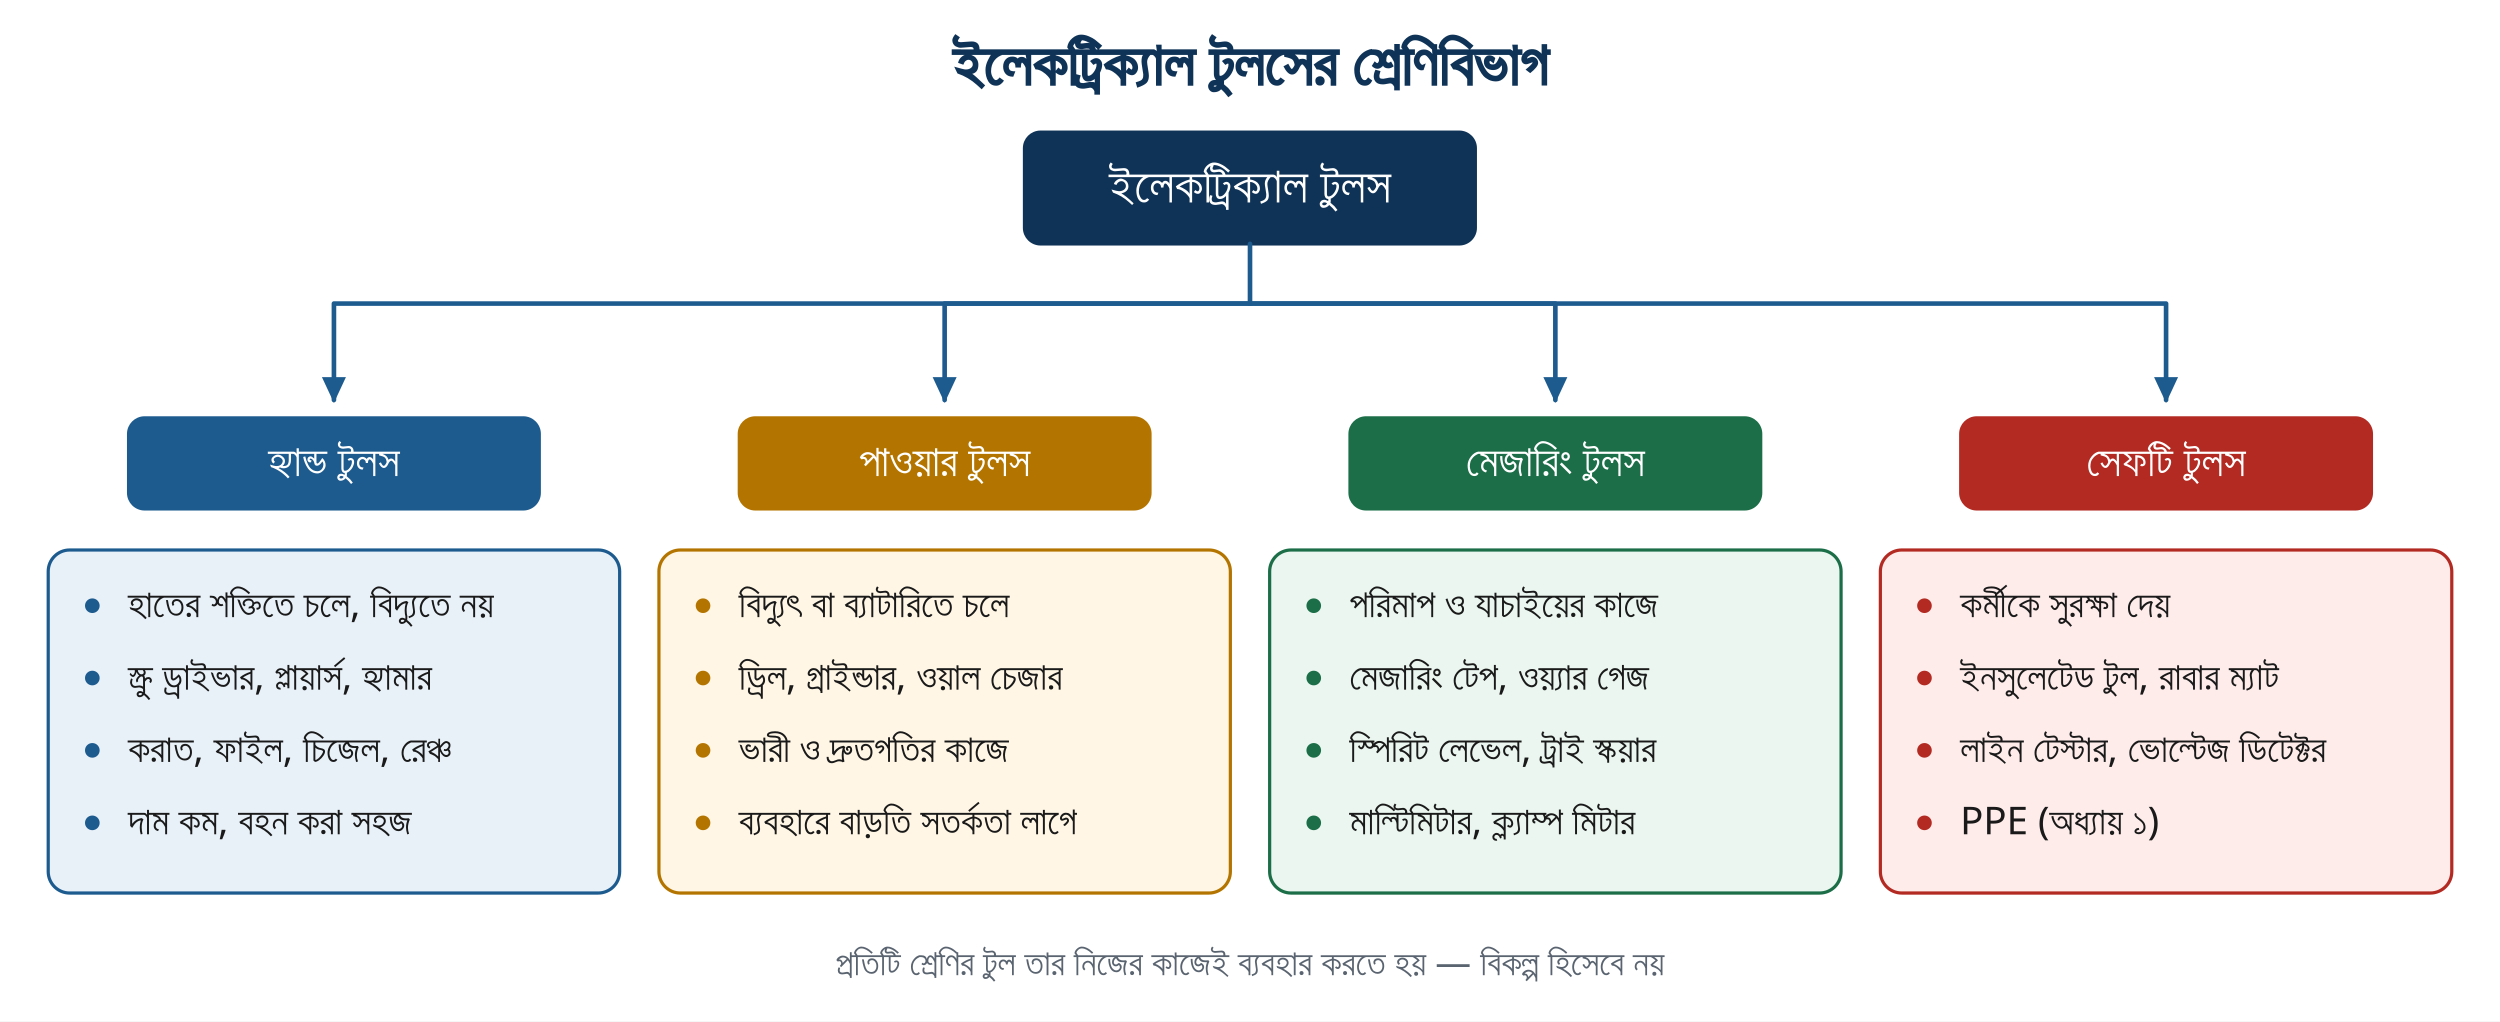
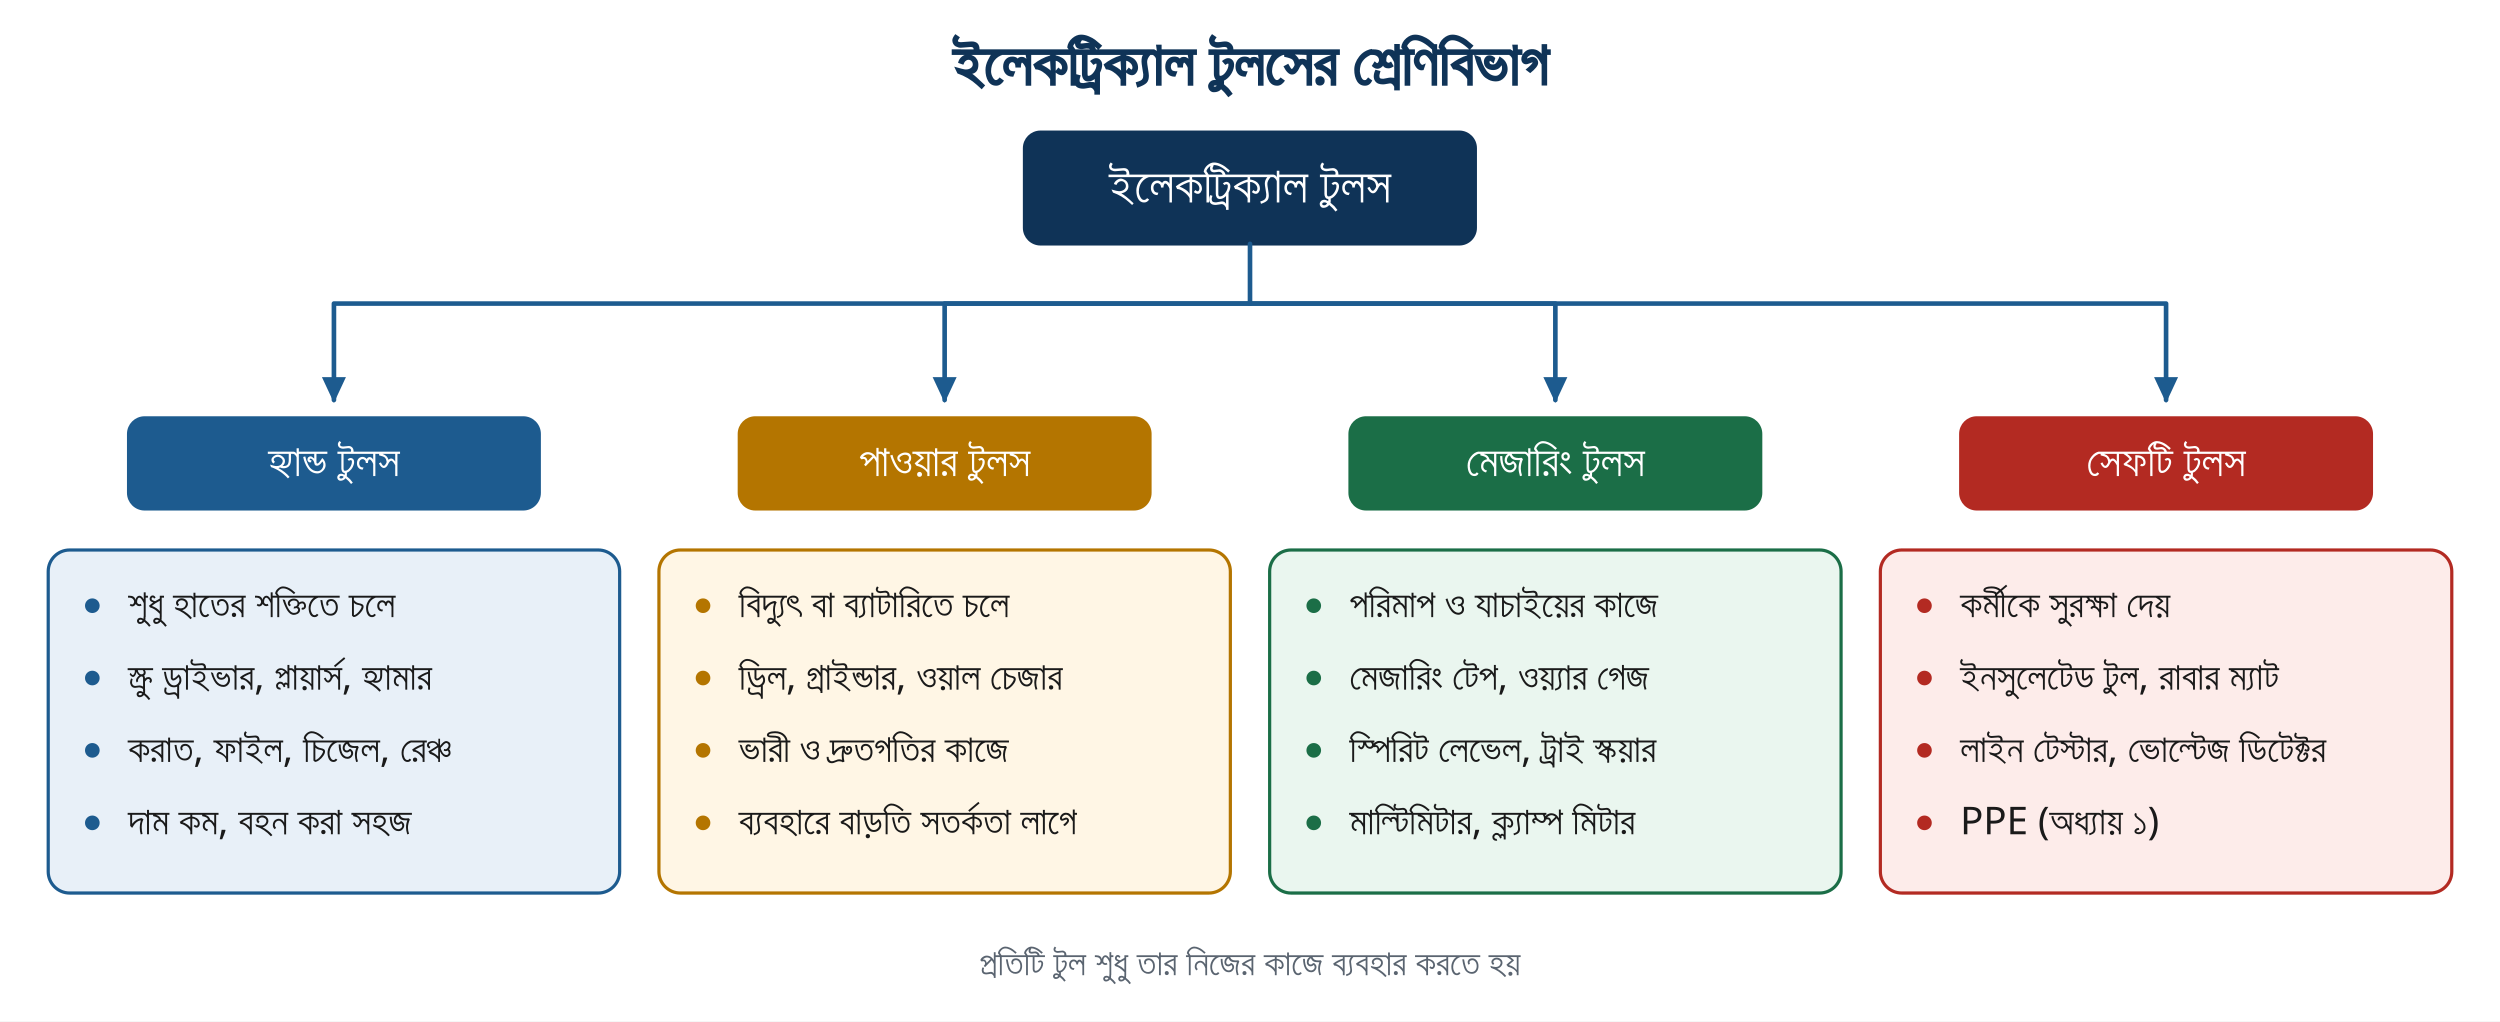
<svg xmlns="http://www.w3.org/2000/svg" width="1400" height="572" viewBox="0 0 1400 572">
  <defs>
    <marker id="ar" viewBox="0 0 10 10" refX="8.5" refY="5" markerUnits="userSpaceOnUse" markerWidth="16" markerHeight="16" orient="auto-start-reverse">
      <path d="M 0.5 0.8 L 9.5 5 L 0.5 9.2 z" fill="#1D5B8F" />
    </marker>
  </defs>
  <rect width="1400" height="572" fill="#FFFFFF" />
  <text x="700.0" y="48.0" font-family="Kalpurush" font-size="34" font-weight="700" fill="#0F3357" text-anchor="middle">ইলেকট্রিক্যাল টুলসের শ্রেণিবিভাগ</text>
  <rect x="573.7" y="74.0" width="252.5" height="62.6" rx="9" fill="#0F3357" stroke="#0F3357" stroke-width="1.8" />
  <text x="700.0" y="113.4" font-family="Kalpurush" font-size="28" font-weight="600" fill="#FFFFFF" text-anchor="middle">ইলেকট্রিক্যাল টুলস</text>
  <path d="M 700 136.6 L 700 170.0" fill="none" stroke="#1D5B8F" stroke-width="2.6" stroke-linecap="round" stroke-linejoin="round" />
  <path d="M 700 170.0 L 187.0 170.0 L 187.0 224.0" fill="none" stroke="#1D5B8F" stroke-width="2.6" stroke-linecap="round" stroke-linejoin="round" marker-end="url(#ar)" />
  <rect x="72.0" y="234.0" width="230.0" height="51.0" rx="9" fill="#1D5B8F" stroke="#1D5B8F" stroke-width="1.8" />
  <text x="187.0" y="266.6" font-family="Kalpurush" font-size="24.5" font-weight="600" fill="#FFFFFF" text-anchor="middle">হ্যান্ড টুলস</text>
  <path d="M 700 170.0 L 529.0 170.0 L 529.0 224.0" fill="none" stroke="#1D5B8F" stroke-width="2.6" stroke-linecap="round" stroke-linejoin="round" marker-end="url(#ar)" />
  <rect x="414.0" y="234.0" width="230.0" height="51.0" rx="9" fill="#B47500" stroke="#B47500" stroke-width="1.8" />
  <text x="529.0" y="266.6" font-family="Kalpurush" font-size="24.5" font-weight="600" fill="#FFFFFF" text-anchor="middle">পাওয়ার টুলস</text>
  <path d="M 700 170.0 L 871.0 170.0 L 871.0 224.0" fill="none" stroke="#1D5B8F" stroke-width="2.6" stroke-linecap="round" stroke-linejoin="round" marker-end="url(#ar)" />
  <rect x="756.0" y="234.0" width="230.0" height="51.0" rx="9" fill="#1B6E47" stroke="#1B6E47" stroke-width="1.8" />
  <text x="871.0" y="266.6" font-family="Kalpurush" font-size="24.5" font-weight="600" fill="#FFFFFF" text-anchor="middle">মেজারিং টুলস</text>
  <path d="M 700 170.0 L 1213.0 170.0 L 1213.0 224.0" fill="none" stroke="#1D5B8F" stroke-width="2.6" stroke-linecap="round" stroke-linejoin="round" marker-end="url(#ar)" />
  <rect x="1098.0" y="234.0" width="230.0" height="51.0" rx="9" fill="#B32A22" stroke="#B32A22" stroke-width="1.8" />
  <text x="1213.0" y="266.6" font-family="Kalpurush" font-size="24.5" font-weight="600" fill="#FFFFFF" text-anchor="middle">সেফটি টুলস</text>
  <rect x="27.0" y="308.0" width="320.0" height="192.1" rx="12" fill="#E8F0F8" stroke="#1D5B8F" stroke-width="1.8" />
  <circle cx="51.7" cy="339.2" r="4.1" fill="#1D5B8F" stroke="none" stroke-width="2" />
-   <text x="71.7" y="345.6" font-family="Kalpurush" font-size="21.5" font-weight="400" fill="#1A1A1A" text-anchor="start">হাতের শক্তিতে চলে, বিদ্যুতে নয়</text>
+   <text x="71.7" y="345.6" font-family="Kalpurush" font-size="21.5" font-weight="400" fill="#1A1A1A" text-anchor="start">শুধু হাতের শক্তিতে চলে</text>
  <circle cx="51.7" cy="379.7" r="4.1" fill="#1D5B8F" stroke="none" stroke-width="2" />
  <text x="71.7" y="386.2" font-family="Kalpurush" font-size="21.5" font-weight="400" fill="#1A1A1A" text-anchor="start">স্ক্রু ড্রাইভার, প্লায়ার্স, হ্যামার</text>
  <circle cx="51.7" cy="420.2" r="4.1" fill="#1D5B8F" stroke="none" stroke-width="2" />
  <text x="71.7" y="426.7" font-family="Kalpurush" font-size="21.5" font-weight="400" fill="#1A1A1A" text-anchor="start">করাত, ফাইল, চিজেল, রেঞ্চ</text>
  <circle cx="51.7" cy="460.8" r="4.1" fill="#1D5B8F" stroke="none" stroke-width="2" />
  <text x="71.7" y="467.2" font-family="Kalpurush" font-size="21.5" font-weight="400" fill="#1A1A1A" text-anchor="start">দাম কম, বহন করা সহজ</text>
  <rect x="369.0" y="308.0" width="320.0" height="192.1" rx="12" fill="#FFF6E5" stroke="#B47500" stroke-width="1.8" />
  <circle cx="393.7" cy="339.2" r="4.1" fill="#B47500" stroke="none" stroke-width="2" />
  <text x="413.7" y="345.6" font-family="Kalpurush" font-size="21.5" font-weight="400" fill="#1A1A1A" text-anchor="start">বিদ্যুৎ বা ব্যাটারিতে চলে</text>
  <circle cx="393.7" cy="379.7" r="4.1" fill="#B47500" stroke="none" stroke-width="2" />
  <text x="413.7" y="386.2" font-family="Kalpurush" font-size="21.5" font-weight="400" fill="#1A1A1A" text-anchor="start">ড্রিল, গ্রাইন্ডার, ওয়াল চেজার</text>
  <circle cx="393.7" cy="420.2" r="4.1" fill="#B47500" stroke="none" stroke-width="2" />
  <text x="413.7" y="426.7" font-family="Kalpurush" font-size="21.5" font-weight="400" fill="#1A1A1A" text-anchor="start">ভারী ও দ্রুতগতির কাজে</text>
  <circle cx="393.7" cy="460.8" r="4.1" fill="#B47500" stroke="none" stroke-width="2" />
  <text x="413.7" y="467.2" font-family="Kalpurush" font-size="21.5" font-weight="400" fill="#1A1A1A" text-anchor="start">ব্যবহারে বাড়তি সতর্কতা লাগে</text>
  <rect x="711.0" y="308.0" width="320.0" height="192.1" rx="12" fill="#EAF6EF" stroke="#1B6E47" stroke-width="1.8" />
  <circle cx="735.7" cy="339.2" r="4.1" fill="#1B6E47" stroke="none" stroke-width="2" />
  <text x="755.7" y="345.6" font-family="Kalpurush" font-size="21.5" font-weight="400" fill="#1A1A1A" text-anchor="start">পরিমাপ ও যাচাইয়ের কাজে</text>
  <circle cx="735.7" cy="379.7" r="4.1" fill="#1B6E47" stroke="none" stroke-width="2" />
  <text x="755.7" y="386.2" font-family="Kalpurush" font-size="21.5" font-weight="400" fill="#1A1A1A" text-anchor="start">মেজারিং টেপ, ওয়্যার গেজ</text>
  <circle cx="735.7" cy="420.2" r="4.1" fill="#1B6E47" stroke="none" stroke-width="2" />
  <text x="755.7" y="426.7" font-family="Kalpurush" font-size="21.5" font-weight="400" fill="#1A1A1A" text-anchor="start">স্পিরিট লেভেল, ট্রাই স্কয়ার</text>
  <circle cx="735.7" cy="460.8" r="4.1" fill="#1B6E47" stroke="none" stroke-width="2" />
  <text x="755.7" y="467.2" font-family="Kalpurush" font-size="21.5" font-weight="400" fill="#1A1A1A" text-anchor="start">মাল্টিমিটার, ক্ল্যাম্প মিটার</text>
  <rect x="1053.0" y="308.0" width="320.0" height="192.1" rx="12" fill="#FDECEA" stroke="#B32A22" stroke-width="1.8" />
  <circle cx="1077.7" cy="339.2" r="4.1" fill="#B32A22" stroke="none" stroke-width="2" />
  <text x="1097.7" y="345.6" font-family="Kalpurush" font-size="21.5" font-weight="400" fill="#1A1A1A" text-anchor="start">কর্মীকে সুরক্ষা দেয়</text>
  <circle cx="1077.7" cy="379.7" r="4.1" fill="#B32A22" stroke="none" stroke-width="2" />
  <text x="1097.7" y="386.2" font-family="Kalpurush" font-size="21.5" font-weight="400" fill="#1A1A1A" text-anchor="start">ইনসুলেটেড টুল, রাবার ম্যাট</text>
  <circle cx="1077.7" cy="420.2" r="4.1" fill="#B32A22" stroke="none" stroke-width="2" />
  <text x="1097.7" y="426.7" font-family="Kalpurush" font-size="21.5" font-weight="400" fill="#1A1A1A" text-anchor="start">লাইন টেস্টার, ভোল্টেজ ডিটেক্টর</text>
  <circle cx="1077.7" cy="460.8" r="4.1" fill="#B32A22" stroke="none" stroke-width="2" />
  <text x="1097.7" y="467.2" font-family="Kalpurush" font-size="21.5" font-weight="400" fill="#1A1A1A" text-anchor="start">PPE (অধ্যায় ১)</text>
-   <text x="700.0" y="546.1" font-family="Kalpurush" font-size="20" font-weight="400" fill="#5A6470" text-anchor="middle">প্রতিটি শ্রেণির টুল তার নিজের কাজেই ব্যবহার করতে হয় — বিকল্প হিসেবে নয়</text>
+   <text x="700.0" y="546.1" font-family="Kalpurush" font-size="20" font-weight="400" fill="#5A6470" text-anchor="middle">প্রতিটি টুল শুধু তার নিজের কাজে ব্যবহার করতে হয়</text>
</svg>
